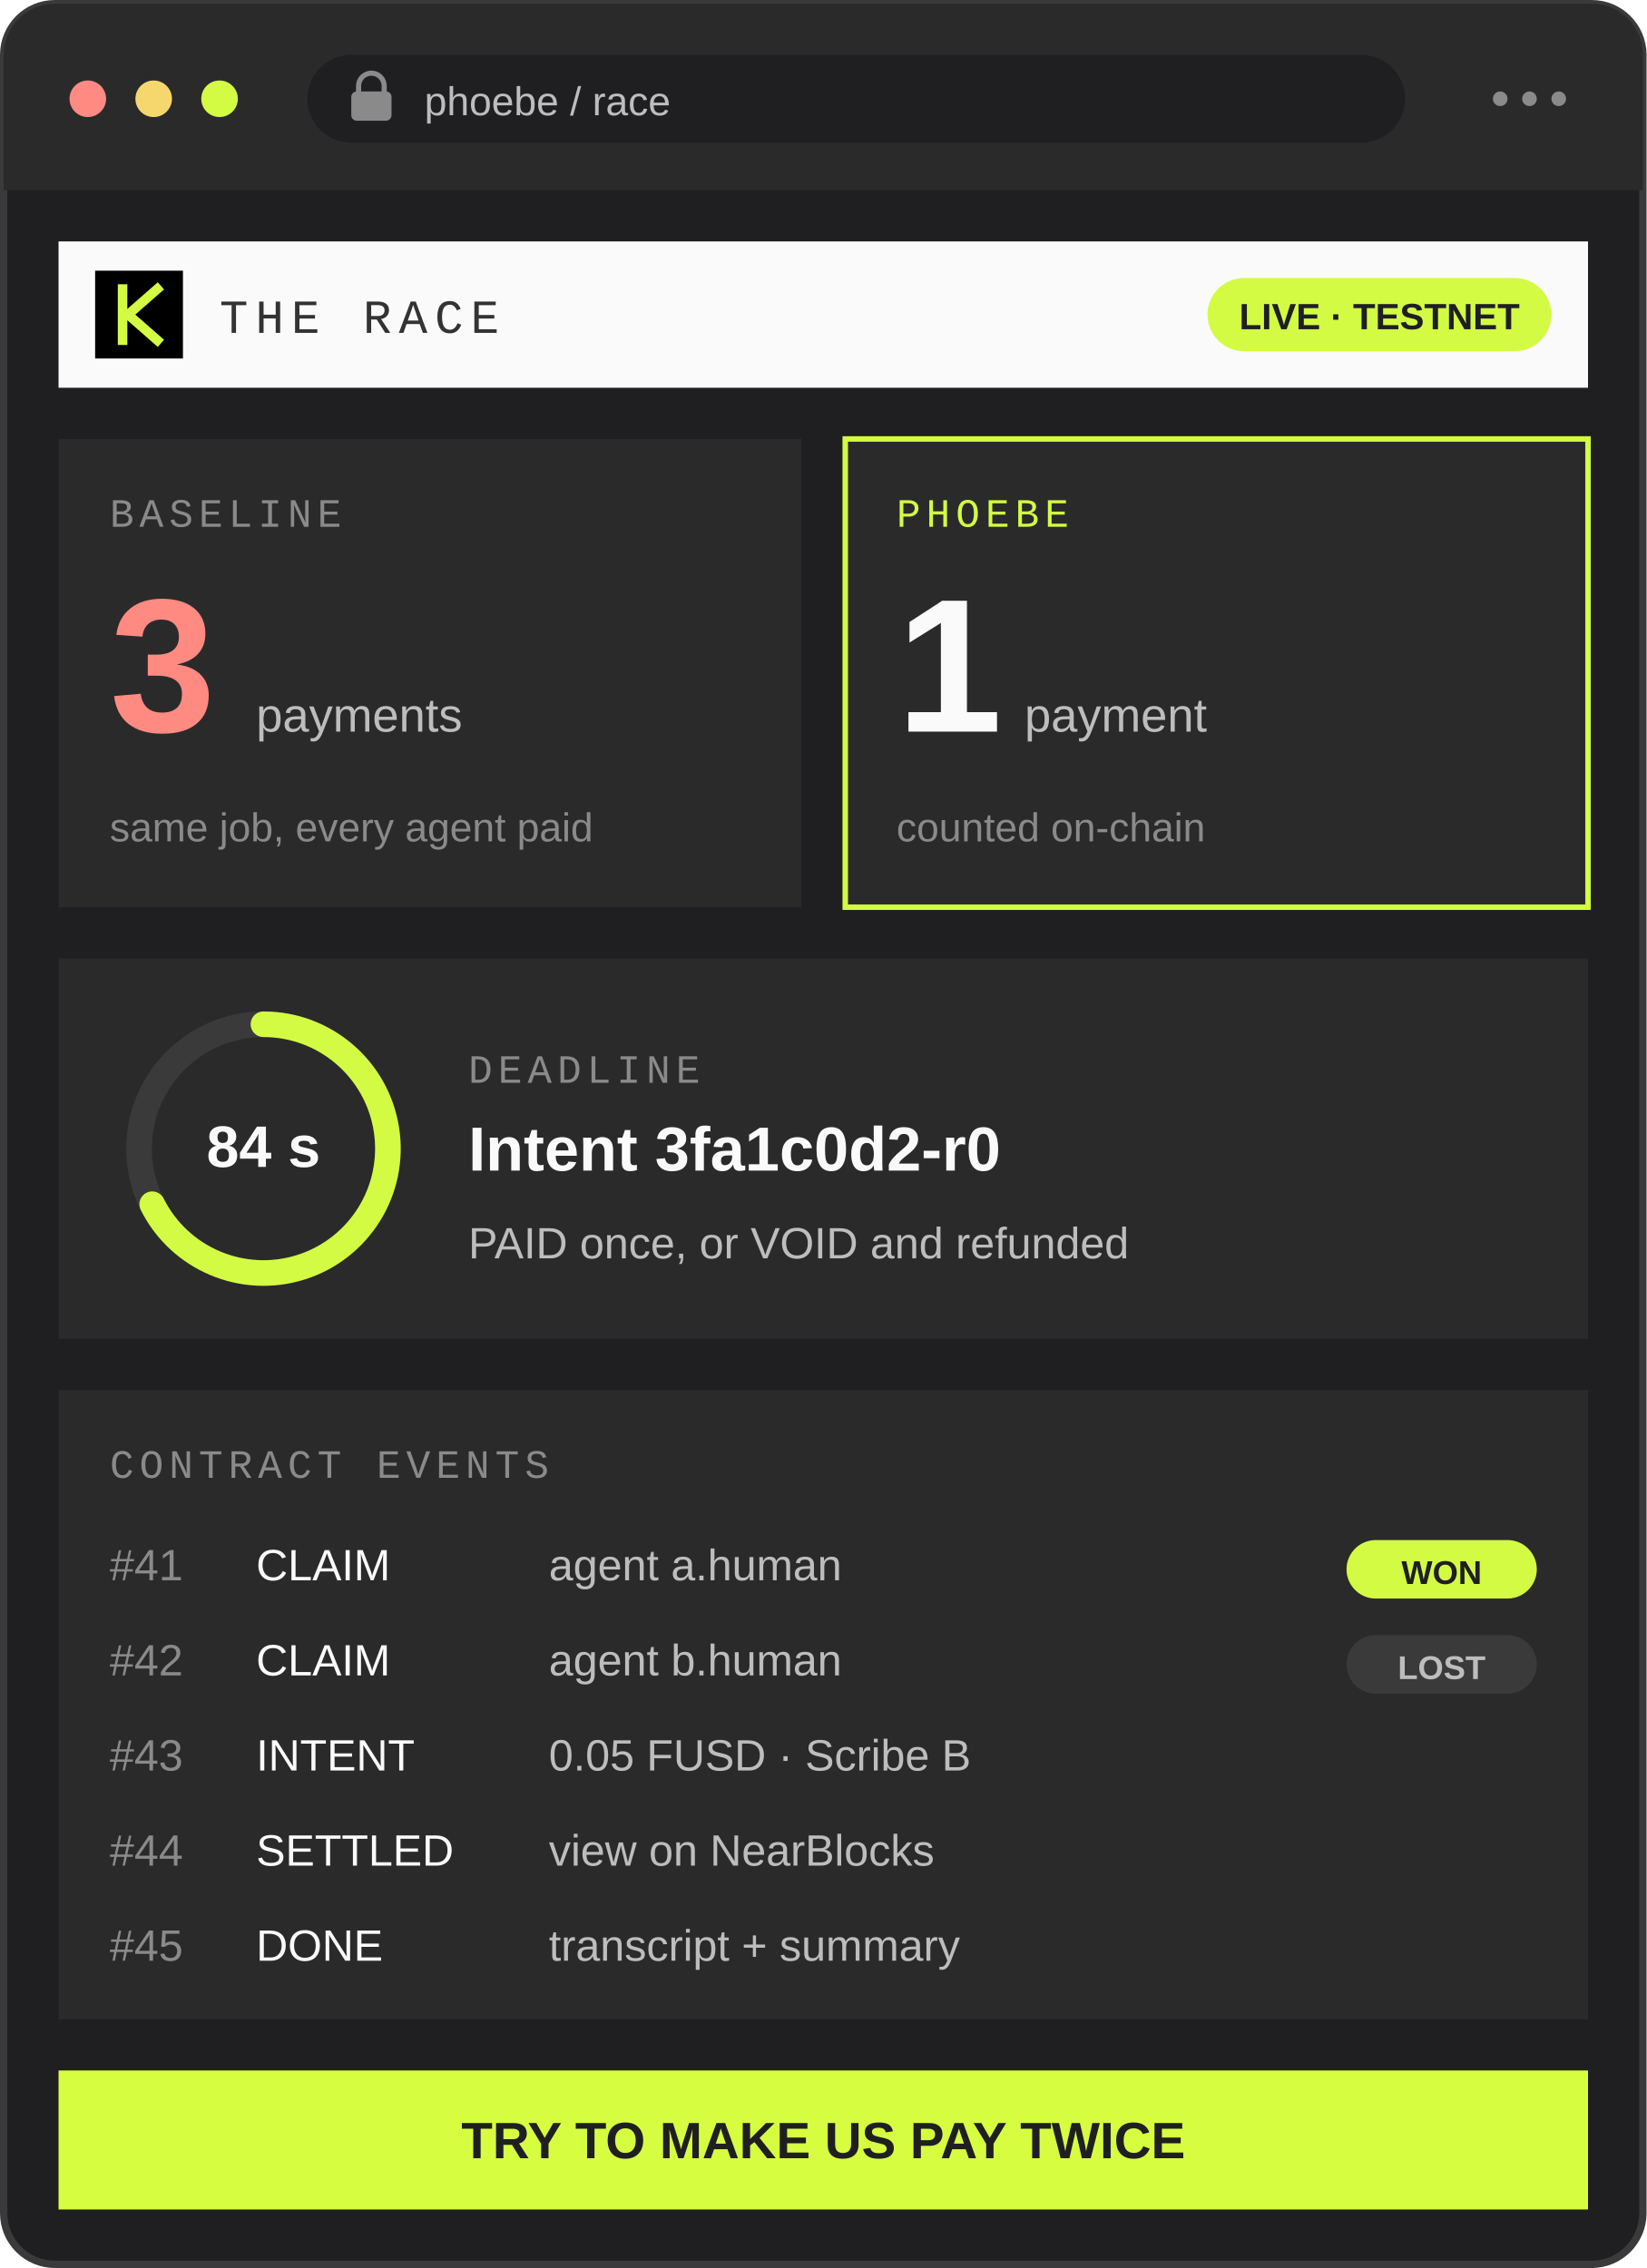
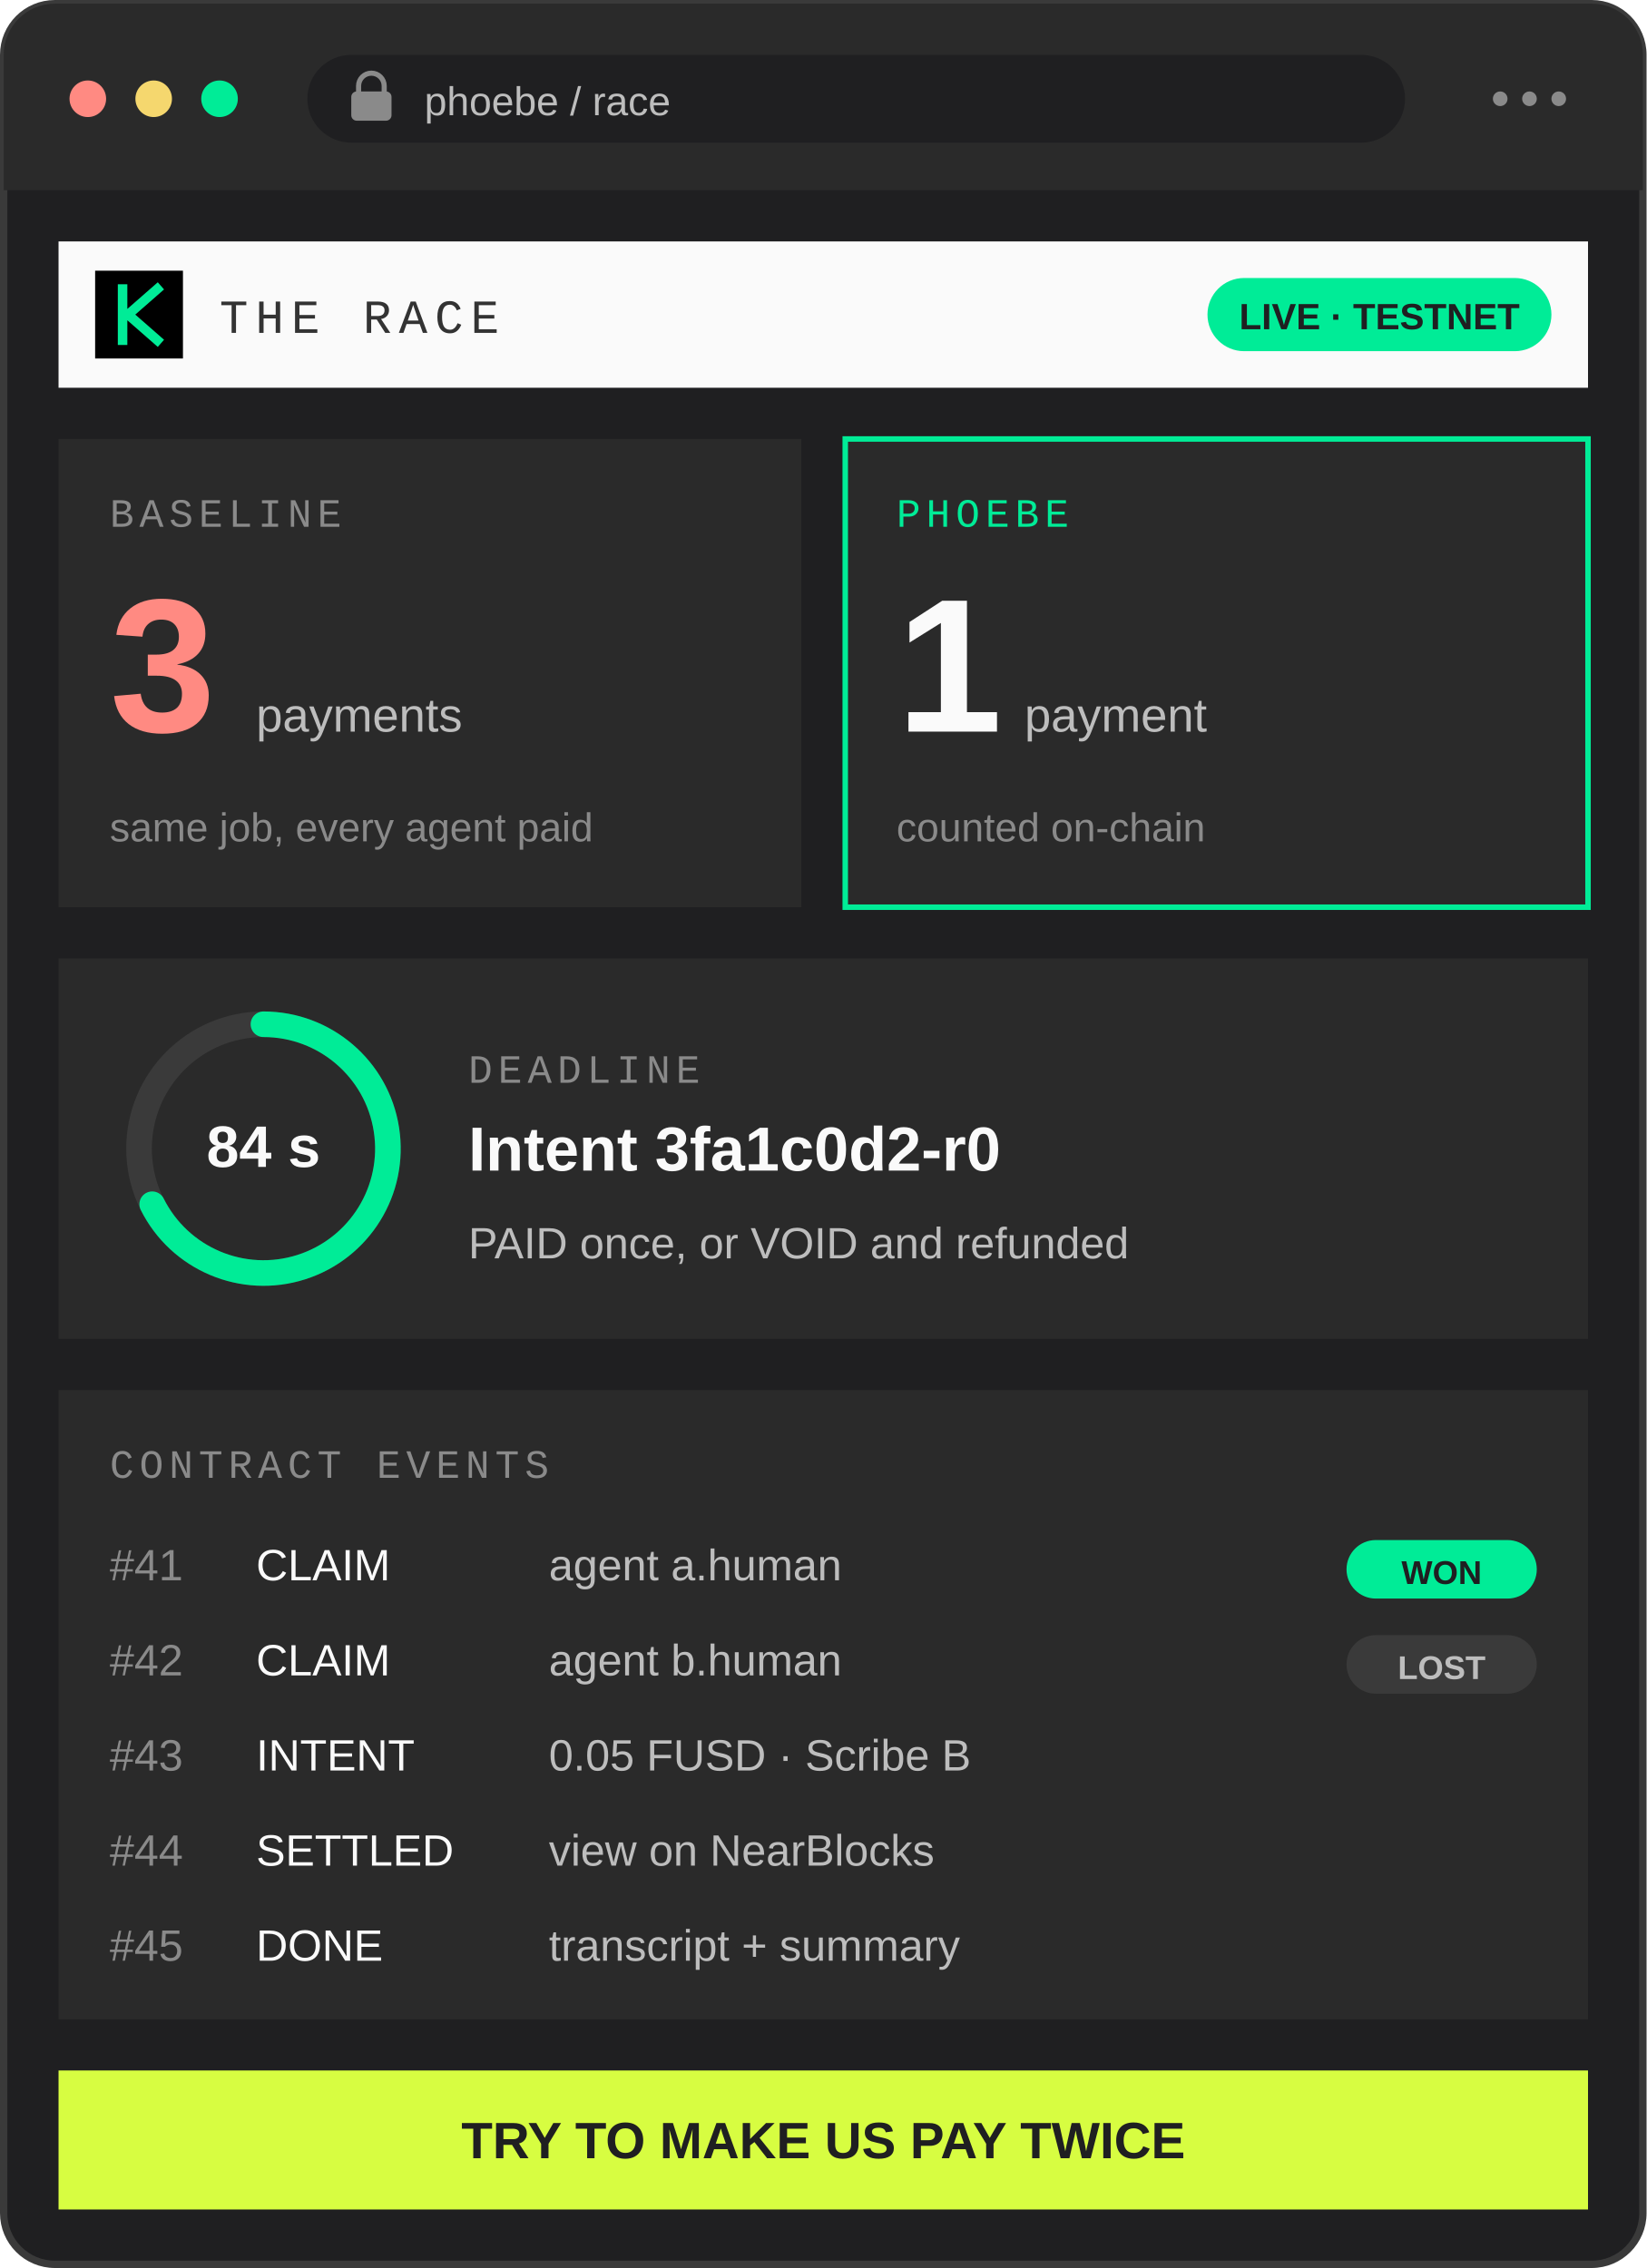
<svg xmlns="http://www.w3.org/2000/svg" width="450" height="620" viewBox="0 0 450 620" fill="none">
  <rect x="1" y="1" width="448" height="618" rx="14" fill="#1F1F21" stroke="#3A3A3A" stroke-width="2" />
  <path d="M1 15 A14 14 0 0 1 15 1 H435 A14 14 0 0 1 449 15 V52 H1 Z" fill="#2A2A2A" />
  <circle cx="24" cy="27" r="5" fill="#FF8A82" />
  <circle cx="42" cy="27" r="5" fill="#F5D76E" />
-   <circle cx="60" cy="27" r="5" fill="#D3FB43" />
+   <circle cx="60" cy="27" r="5" fill="#00ec97" />
  <rect x="84" y="15" width="300" height="24" rx="12" fill="#1F1F21" />
  <path d="M98 25.5 V23.5 A3.5 3.5 0 0 1 105 23.5 V25.5" stroke="#8A8A8A" stroke-width="1.4" />
  <rect x="96" y="25" width="11" height="8" rx="1.5" fill="#8A8A8A" />
  <text x="116" y="31.5" font-family="Arial, Helvetica, sans-serif" font-size="11" fill="#BDBDBD">phoebe / race</text>
  <g fill="#8A8A8A">
    <circle cx="410" cy="27" r="2" />
    <circle cx="418" cy="27" r="2" />
    <circle cx="426" cy="27" r="2" />
  </g>
  <rect x="16" y="66" width="418" height="40" fill="#FAFAFA" />
  <rect x="26" y="74" width="24" height="24" fill="#000" />
-   <path d="M33.5 79 V93 M43 79 L35 86 L43 93" stroke="#D3FB43" stroke-width="2.6" stroke-linecap="square" />
+   <path d="M33.5 79 V93 M43 79 L35 86 L43 93" stroke="#00ec97" stroke-width="2.6" stroke-linecap="square" />
  <text x="60" y="91" font-family="Courier New, monospace" font-size="13" letter-spacing="2" fill="#333">THE RACE</text>
-   <rect x="330" y="76" width="94" height="20" rx="10" fill="#D3FB43" />
+   <rect x="330" y="76" width="94" height="20" rx="10" fill="#00ec97" />
  <text x="377" y="90" text-anchor="middle" font-family="Arial, Helvetica, sans-serif" font-size="10" font-weight="700" fill="#1F1F21">LIVE · TESTNET</text>
  <rect x="16" y="120" width="203" height="128" fill="#2A2A2A" />
  <text x="30" y="144" font-family="Courier New, monospace" font-size="11" letter-spacing="1.5" fill="#8A8A8A">BASELINE</text>
  <text x="30" y="200" font-family="Arial, Helvetica, sans-serif" font-weight="700" font-size="52" fill="#FF8A82">3</text>
  <text x="70" y="200" font-family="Arial, Helvetica, sans-serif" font-size="13" fill="#BDBDBD">payments</text>
  <text x="30" y="230" font-family="Arial, Helvetica, sans-serif" font-size="11" fill="#8A8A8A">same job, every agent paid</text>
-   <rect x="231" y="120" width="203" height="128" fill="#2A2A2A" stroke="#D3FB43" stroke-width="1.5" />
-   <text x="245" y="144" font-family="Courier New, monospace" font-size="11" letter-spacing="1.5" fill="#D3FB43">PHOEBE</text>
+   <rect x="231" y="120" width="203" height="128" fill="#2A2A2A" stroke="#00ec97" stroke-width="1.5" />
+   <text x="245" y="144" font-family="Courier New, monospace" font-size="11" letter-spacing="1.5" fill="#00ec97">PHOEBE</text>
  <text x="245" y="200" font-family="Arial, Helvetica, sans-serif" font-weight="700" font-size="52" fill="#FAFAFA">1</text>
  <text x="280" y="200" font-family="Arial, Helvetica, sans-serif" font-size="13" fill="#BDBDBD">payment</text>
  <text x="245" y="230" font-family="Arial, Helvetica, sans-serif" font-size="11" fill="#8A8A8A">counted on-chain</text>
  <rect x="16" y="262" width="418" height="104" fill="#2A2A2A" />
  <circle cx="72" cy="314" r="34" stroke="#3A3A3A" stroke-width="7" />
-   <path d="M72 280 A34 34 0 1 1 41.6 329.2" stroke="#D3FB43" stroke-width="7" stroke-linecap="round" />
+   <path d="M72 280 A34 34 0 1 1 41.6 329.2" stroke="#00ec97" stroke-width="7" stroke-linecap="round" />
  <text x="72" y="319" text-anchor="middle" font-family="Arial, Helvetica, sans-serif" font-weight="700" font-size="16" fill="#FAFAFA">84 s</text>
  <text x="128" y="296" font-family="Courier New, monospace" font-size="11" letter-spacing="1.5" fill="#8A8A8A">DEADLINE</text>
  <text x="128" y="320" font-family="Arial, Helvetica, sans-serif" font-weight="600" font-size="17" fill="#FAFAFA">Intent 3fa1c0d2-r0</text>
  <text x="128" y="344" font-family="Arial, Helvetica, sans-serif" font-size="12" fill="#BDBDBD">PAID once, or VOID and refunded</text>
  <rect x="16" y="380" width="418" height="172" fill="#2A2A2A" />
  <text x="30" y="404" font-family="Courier New, monospace" font-size="11" letter-spacing="1.5" fill="#8A8A8A">CONTRACT EVENTS</text>
  <g font-family="Arial, Helvetica, sans-serif" font-size="12">
    <text x="30" y="432" fill="#8A8A8A">#41</text>
    <text x="70" y="432" fill="#FAFAFA">CLAIM</text>
    <text x="150" y="432" fill="#BDBDBD">agent a.human</text>
-     <rect x="368" y="421" width="52" height="16" rx="8" fill="#D3FB43" />
+     <rect x="368" y="421" width="52" height="16" rx="8" fill="#00ec97" />
    <text x="394" y="433" text-anchor="middle" font-size="9" font-weight="700" fill="#1F1F21">WON</text>
    <text x="30" y="458" fill="#8A8A8A">#42</text>
    <text x="70" y="458" fill="#FAFAFA">CLAIM</text>
    <text x="150" y="458" fill="#BDBDBD">agent b.human</text>
    <rect x="368" y="447" width="52" height="16" rx="8" fill="#3A3A3A" />
    <text x="394" y="459" text-anchor="middle" font-size="9" font-weight="700" fill="#BDBDBD">LOST</text>
    <text x="30" y="484" fill="#8A8A8A">#43</text>
    <text x="70" y="484" fill="#FAFAFA">INTENT</text>
    <text x="150" y="484" fill="#BDBDBD">0.05 FUSD · Scribe B</text>
    <text x="30" y="510" fill="#8A8A8A">#44</text>
    <text x="70" y="510" fill="#FAFAFA">SETTLED</text>
    <text x="150" y="510" fill="#BDBDBD">view on NearBlocks</text>
    <text x="30" y="536" fill="#8A8A8A">#45</text>
    <text x="70" y="536" fill="#FAFAFA">DONE</text>
    <text x="150" y="536" fill="#BDBDBD">transcript + summary</text>
  </g>
  <rect x="16" y="566" width="418" height="38" fill="#D7FD41" />
  <text x="225" y="590" text-anchor="middle" font-family="Arial, Helvetica, sans-serif" font-weight="600" font-size="14" fill="#1F1F21">TRY TO MAKE US PAY TWICE</text>
</svg>
